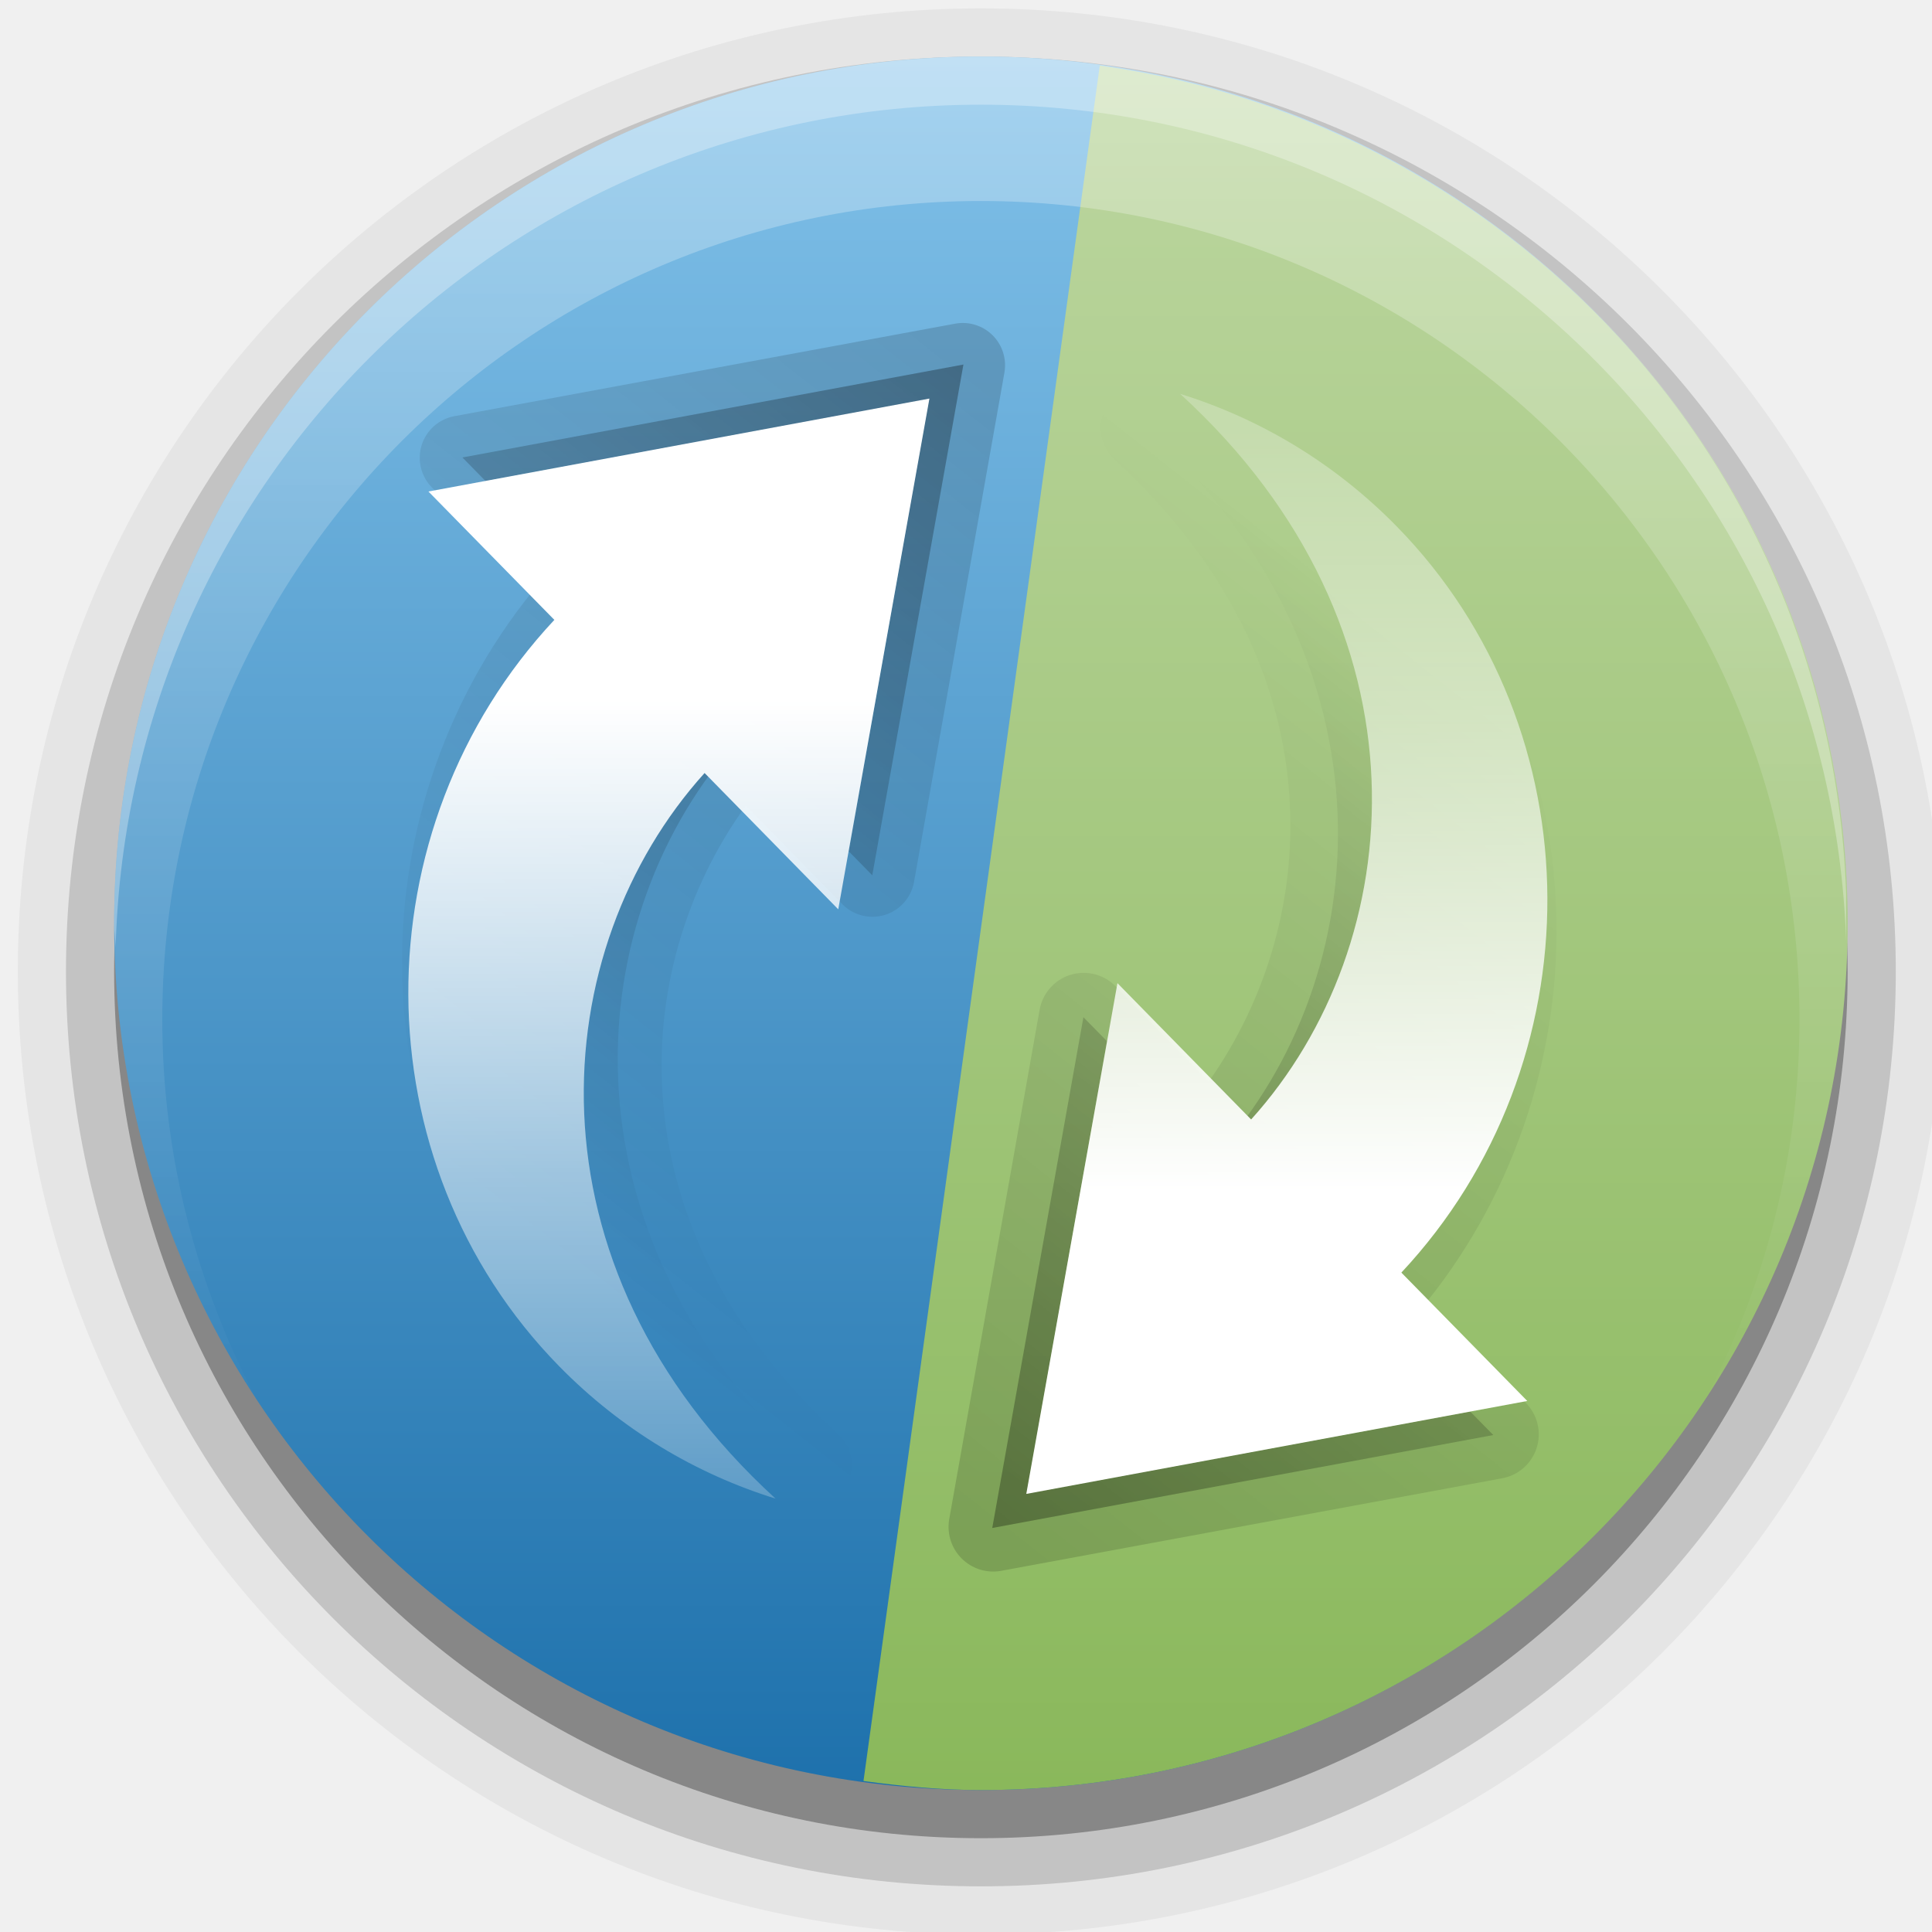
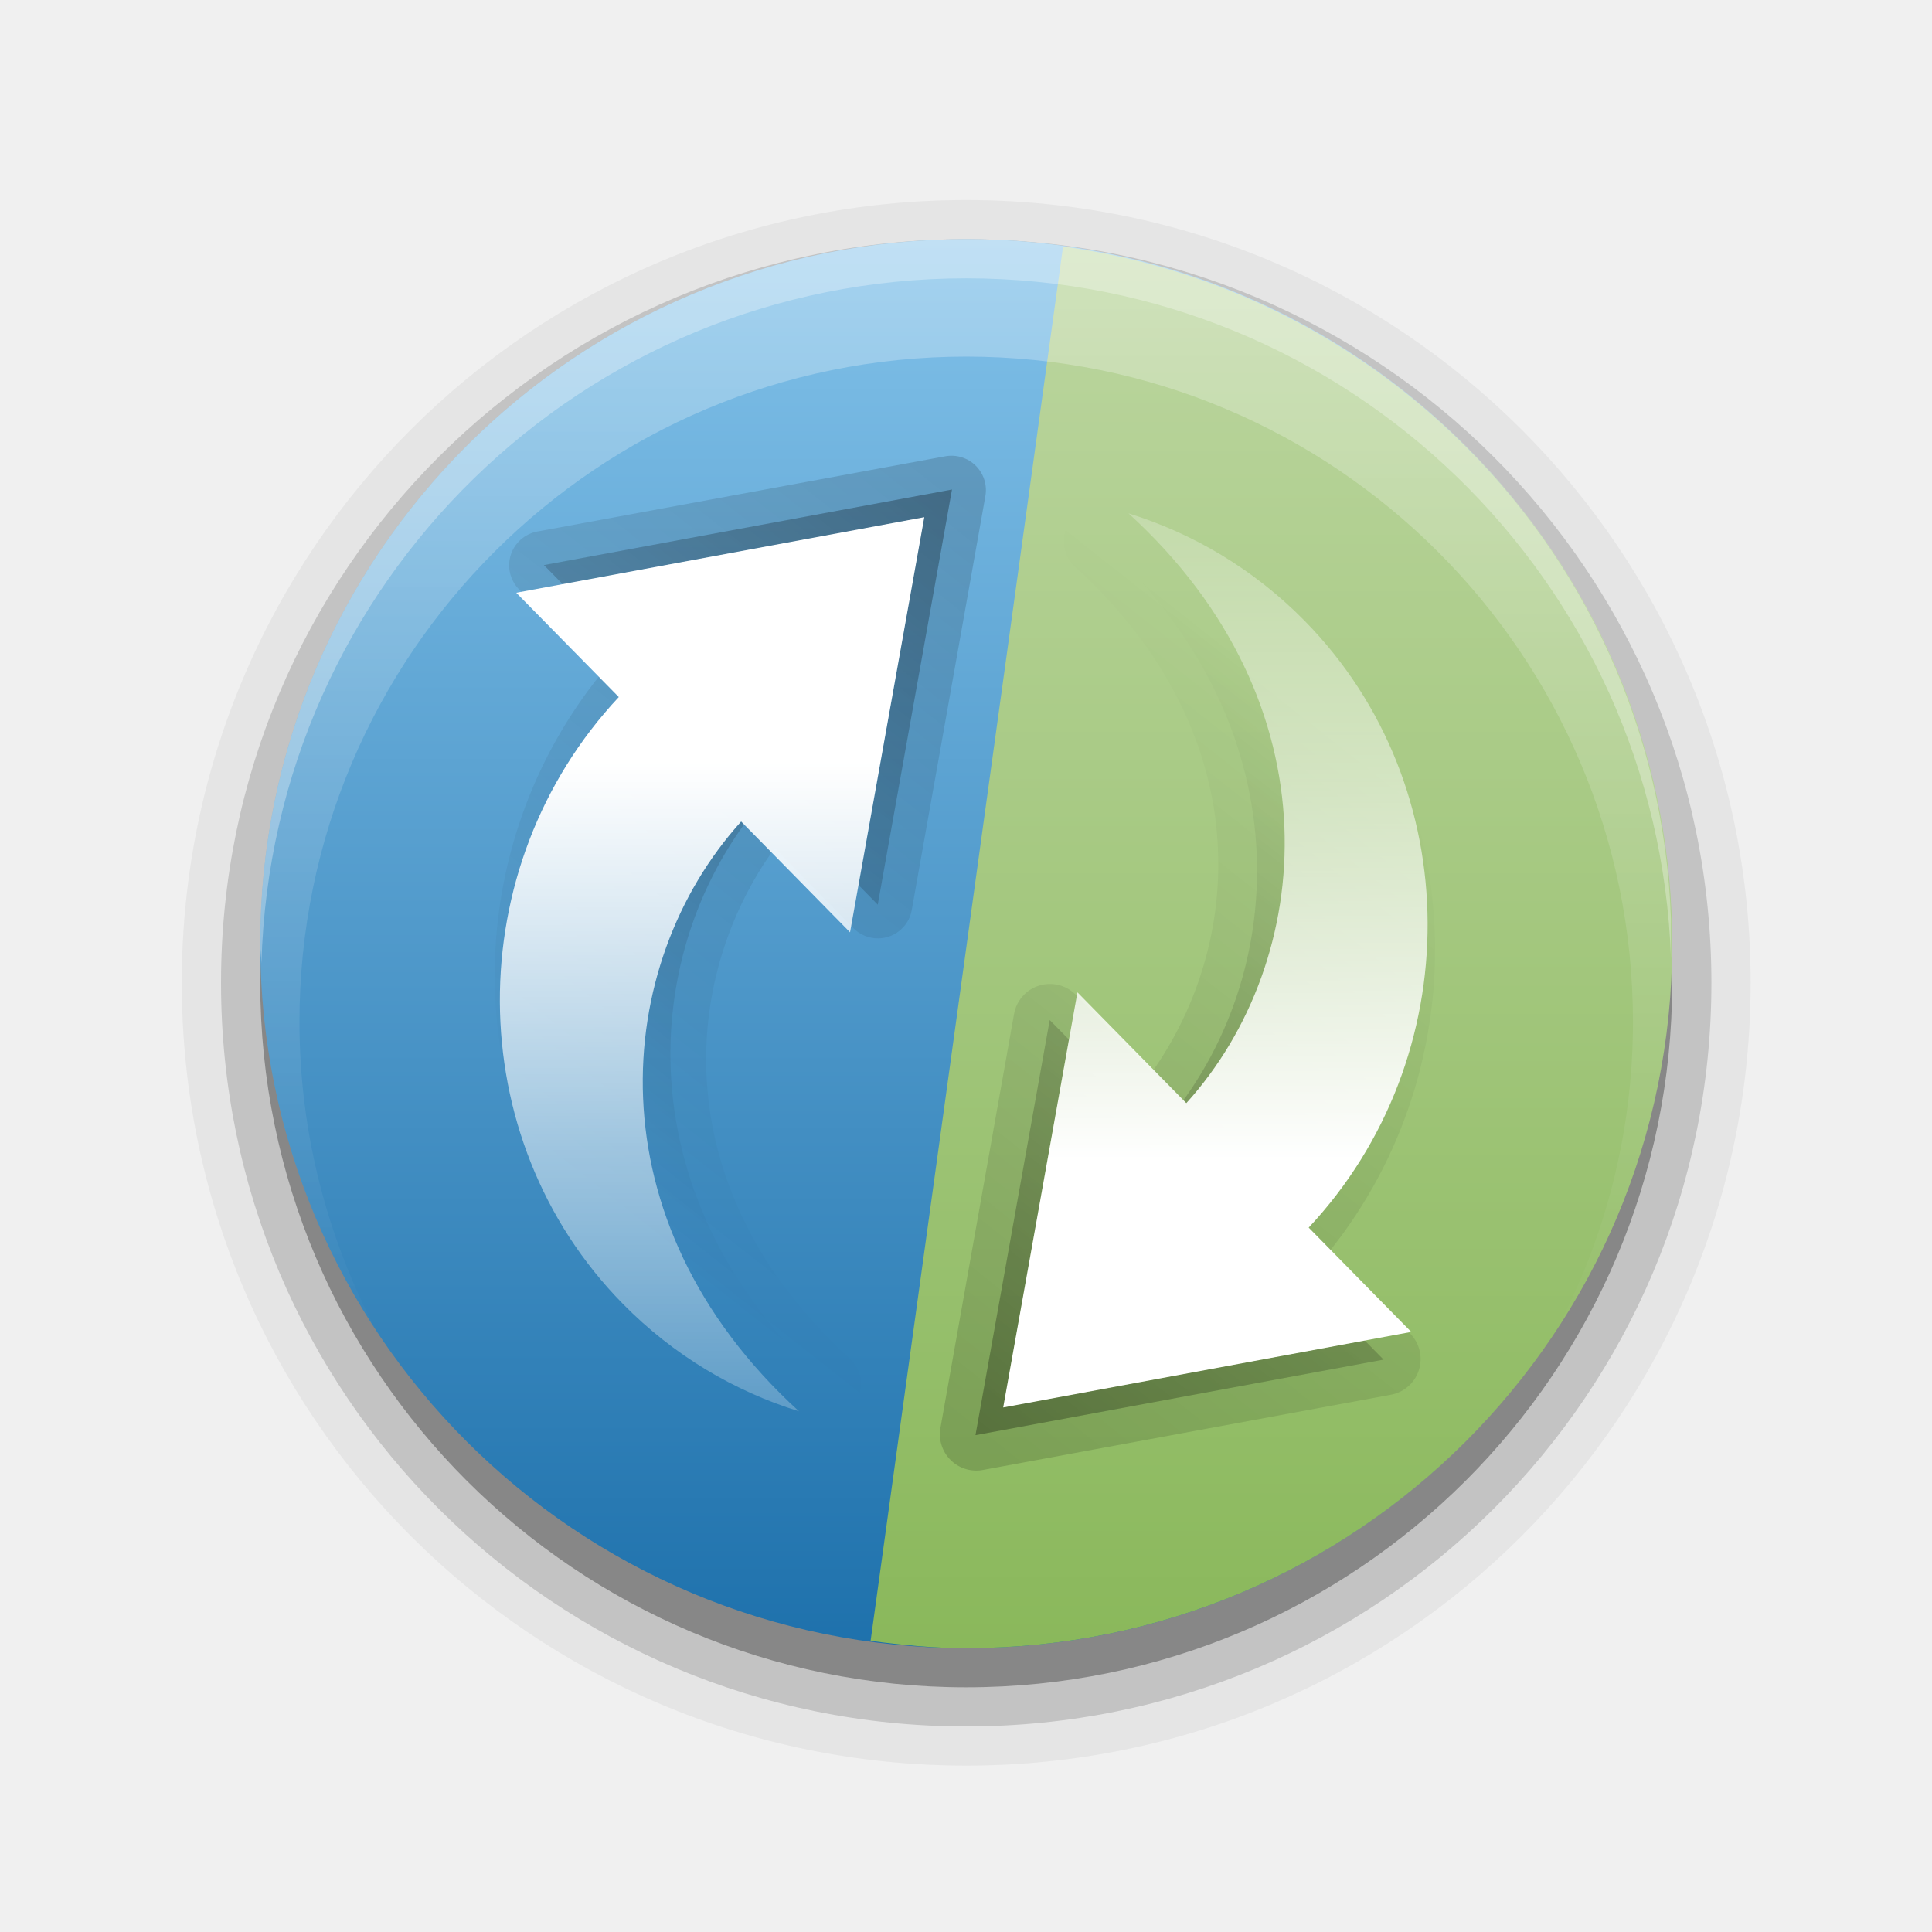
- <svg xmlns="http://www.w3.org/2000/svg" xmlns:xlink="http://www.w3.org/1999/xlink" width="48" height="48" id="svg3205" version="1.1">
+ <svg xmlns="http://www.w3.org/2000/svg" xmlns:xlink="http://www.w3.org/1999/xlink" width="96" height="96" id="svg3205" version="1.1">
  <defs id="defs3207">
    <clipPath id="clipPath3871-9">
      <path d="M 0,96 0,156 l 96,0 0,-60 -96,0 z M 68,116 c 9.941,0 18,8.059 18,18 0,9.941 -8.059,18 -18,18 -9.941,0 -18,-8.059 -18,-18 0,-9.941 8.059,-18 18,-18 z" id="path3873-5" style="fill:#ffffff;fill-opacity:1;stroke:none" />
    </clipPath>
    <linearGradient x1="69" y1="122" x2="69" y2="5.978" id="linearGradient4090" xlink:href="#linearGradient3187" gradientUnits="userSpaceOnUse" gradientTransform="matrix(0.3099796,0,0,0.3103448,48.14012,54.13793)" />
    <linearGradient id="linearGradient3187">
      <stop id="stop3189" style="stop-color:#1e71ac;stop-opacity:1" offset="0" />
      <stop id="stop3191" style="stop-color:#81c1e9;stop-opacity:1" offset="1" />
    </linearGradient>
    <linearGradient x1="120.646" y1="87.489" x2="118.333" y2="67.706" id="linearGradient4038" xlink:href="#linearGradient5010" gradientUnits="userSpaceOnUse" />
    <linearGradient id="linearGradient5010">
      <stop id="stop5012" style="stop-color:#000000;stop-opacity:1" offset="0" />
      <stop id="stop5014" style="stop-color:#000000;stop-opacity:0" offset="1" />
    </linearGradient>
    <linearGradient x1="69" y1="122" x2="69" y2="5.978" id="linearGradient4087" xlink:href="#linearGradient3210-5" gradientUnits="userSpaceOnUse" gradientTransform="matrix(0.3099796,0,0,0.3103448,48.18249,54.13793)" />
    <linearGradient id="linearGradient3210-5">
      <stop id="stop3212-7" style="stop-color:#8ab85b;stop-opacity:1;" offset="0" />
      <stop id="stop3214-3" style="stop-color:#bcd6a0;stop-opacity:1;" offset="1" />
    </linearGradient>
    <linearGradient x1="120.646" y1="87.489" x2="118.333" y2="67.706" id="linearGradient4051" xlink:href="#linearGradient5010" gradientUnits="userSpaceOnUse" />
    <linearGradient id="linearGradient3238">
      <stop id="stop3240" style="stop-color:#000000;stop-opacity:1" offset="0" />
      <stop id="stop3242" style="stop-color:#000000;stop-opacity:0" offset="1" />
    </linearGradient>
    <clipPath id="clipPath4029">
      <path d="m 118,56 c -9.941,0 -18,8.059 -18,18 0,9.941 8.059,18 18,18 9.731,0 17.637,-7.725 17.969,-17.375 l 0,-1.25 C 135.637,63.725 127.731,56 118,56 z m -6,10.75 c 5.949,0.057 10.832,4.941 11.031,10.875 l 3.75,0.031 -6,8.719 -6.156,-8.812 3.969,0.031 c -0.251,-4.906 -4.489,-9.951 -11.719,-9.625 1.522,-0.801 3.272,-1.237 5.125,-1.219 z" id="path4031" style="fill:url(#linearGradient4033);fill-opacity:1;stroke:none;display:inline" />
    </clipPath>
    <linearGradient x1="84.36" y1="79.417" x2="84.36" y2="5.184" id="linearGradient4029" xlink:href="#linearGradient3250" gradientUnits="userSpaceOnUse" gradientTransform="matrix(-0.3005989,0,0,-0.303183,86.16905,93.4611)" />
    <linearGradient id="linearGradient3250">
      <stop id="stop3252" style="stop-color:#ffffff;stop-opacity:1" offset="0" />
      <stop id="stop3254" style="stop-color:#ffffff;stop-opacity:0.498" offset="0.433" />
      <stop id="stop3256" style="stop-color:#ffffff;stop-opacity:0" offset="1" />
    </linearGradient>
    <linearGradient x1="120.646" y1="87.489" x2="118.333" y2="67.706" id="linearGradient4052" xlink:href="#linearGradient5010" gradientUnits="userSpaceOnUse" />
    <linearGradient id="linearGradient3252">
      <stop id="stop3255" style="stop-color:#000000;stop-opacity:1" offset="0" />
      <stop id="stop3257" style="stop-color:#000000;stop-opacity:0" offset="1" />
    </linearGradient>
    <linearGradient x1="120.646" y1="87.489" x2="118.333" y2="67.706" id="linearGradient4065" xlink:href="#linearGradient5010" gradientUnits="userSpaceOnUse" />
    <linearGradient id="linearGradient3260">
      <stop id="stop3262" style="stop-color:#000000;stop-opacity:1" offset="0" />
      <stop id="stop3264" style="stop-color:#000000;stop-opacity:0" offset="1" />
    </linearGradient>
    <clipPath id="clipPath3266">
      <path d="m 118,56 c -9.941,0 -18,8.059 -18,18 0,9.941 8.059,18 18,18 9.731,0 17.637,-7.725 17.969,-17.375 l 0,-1.25 C 135.637,63.725 127.731,56 118,56 z m -6,10.75 c 5.949,0.057 10.832,4.941 11.031,10.875 l 3.75,0.031 -6,8.719 -6.156,-8.812 3.969,0.031 c -0.251,-4.906 -4.489,-9.951 -11.719,-9.625 1.522,-0.801 3.272,-1.237 5.125,-1.219 z" id="path3268" style="fill:url(#linearGradient4033);fill-opacity:1;stroke:none;display:inline" />
    </clipPath>
    <linearGradient x1="84.36" y1="79.417" x2="84.36" y2="5.184" id="linearGradient4042" xlink:href="#linearGradient3250" gradientUnits="userSpaceOnUse" gradientTransform="matrix(0.3005989,0,0,0.303183,49.70468,55.49257)" />
    <linearGradient id="linearGradient3271">
      <stop id="stop3273" style="stop-color:#ffffff;stop-opacity:1" offset="0" />
      <stop id="stop3275" style="stop-color:#ffffff;stop-opacity:0.498" offset="0.433" />
      <stop id="stop3277" style="stop-color:#ffffff;stop-opacity:0" offset="1" />
    </linearGradient>
    <linearGradient x1="64.321" y1="55.31" x2="64.321" y2="84.89" id="linearGradient3857" xlink:href="#linearGradient3737" gradientUnits="userSpaceOnUse" gradientTransform="translate(-2,0)" />
    <linearGradient id="linearGradient3737">
      <stop id="stop3739" style="stop-color:#ffffff;stop-opacity:1" offset="0" />
      <stop id="stop3741" style="stop-color:#ffffff;stop-opacity:0" offset="1" />
    </linearGradient>
  </defs>
-   <g id="layer1" transform="translate(0,-1004.362)">
-     <g style="display:inline" id="layer6" transform="matrix(1.196346,0,0,1.196346,-56.98162,938.7714)">
+   <g id="layer1" transform="translate(0,-956.3622)">
+     <g style="display:inline" id="layer6" transform="matrix(1.94885,0,0,1.94478,-84.51114,859.3395)">
      <path d="m 68,116 c -11.06,0 -20,8.94 -20,20 0,11.06 8.94,20 20,20 11.06,0 20,-8.94 20,-20 0,-11.06 -8.94,-20 -20,-20 z" id="path3950" style="opacity:0.05;fill:#000000;fill-opacity:1;stroke:none;display:inline" transform="translate(0,-61)" />
      <path d="m 68,117 c -10.516,0 -19,8.484 -19,19 0,10.516 8.484,19 19,19 10.516,0 19,-8.484 19,-19 0,-10.516 -8.484,-19 -19,-19 z" id="path3946" style="opacity:0.15;fill:#000000;fill-opacity:1;stroke:none;display:inline" transform="translate(0,-61)" />
      <rect width="36" height="36" rx="18" ry="18" x="50" y="118" transform="translate(0,-61)" clip-path="url(#clipPath3871-9)" id="rect3859" style="opacity:0.31;fill:#000000;fill-opacity:1;stroke:none;display:inline" />
      <path d="m 68,56 c -9.941,0 -18,8.059 -18,18 0,9.941 8.059,18 18,18 9.731,0 17.637,-7.725 17.969,-17.375 l 0,-1.25 C 85.637,63.725 77.731,56 68,56 z" id="rect5186" style="fill:url(#linearGradient4090);fill-opacity:1;stroke:none;display:inline" />
      <path d="m 112,66.875 c -1.996,-0.019 -3.88,0.444 -5.531,1.312 a 0.878,0.878 0 0 0 0.438,1.656 c 6.338,-0.285 9.93,3.741 10.594,7.875 l -2.875,-0.031 a 0.878,0.878 0 0 0 -0.719,1.375 l 6.156,8.812 a 0.878,0.878 0 0 0 1.438,0 l 6,-8.719 a 0.878,0.878 0 0 0 -0.719,-1.375 l -3,-0.031 C 123.149,71.746 118.135,66.934 112,66.875 z" id="path4036" style="opacity:0.15;fill:url(#linearGradient4038);fill-opacity:1;stroke:none;display:inline" transform="matrix(-0.7071068,-0.7071068,0.7071068,-0.7071068,91.24985,209.5967)" />
      <path d="M 70.469,56.188 65.562,91.812 C 66.361,91.921 67.172,92 68,92 77.941,92 86,83.941 86,74 86,64.898 79.24,57.393 70.469,56.188 z" id="path2436" style="fill:url(#linearGradient4087);fill-opacity:1;stroke:none;display:inline" />
      <path d="m 126.775,78.669 -5.992,8.721 -6.162,-8.839 3.965,0.038 c -0.251,-4.906 -4.468,-9.939 -11.698,-9.613 1.522,-0.801 3.267,-1.251 5.12,-1.234 5.949,0.057 10.833,4.956 11.033,10.89 l 3.734,0.036 z" transform="matrix(-0.7071068,-0.7071068,0.7071068,-0.7071068,91.24985,209.5967)" clip-path="url(#clipPath4029)" id="path4022" style="opacity:0.3;fill:url(#linearGradient4051);fill-opacity:1;stroke:none;display:inline" />
      <path d="m 56.527,65.033 10.404,-1.93 -1.893,10.607 -2.776,-2.831 c -3.291,3.646 -3.868,10.187 1.474,15.069 -1.643,-0.51 -3.195,-1.425 -4.493,-2.748 -4.166,-4.247 -4.156,-11.164 -0.101,-15.501 l -2.615,-2.666 z" id="path4018" style="fill:url(#linearGradient4029);fill-opacity:1;stroke:none;display:inline" />
      <path d="m 112,66.812 c -2.004,-0.019 -3.904,0.471 -5.562,1.344 a 0.928,0.928 0 0 0 0.469,1.75 c 6.266,-0.282 9.799,3.674 10.5,7.75 L 114.625,77.625 a 0.928,0.928 0 0 0 -0.75,1.469 l 6.156,8.812 a 0.928,0.928 0 0 0 1.5,0 l 6,-8.719 a 0.928,0.928 0 0 0 -0.75,-1.469 l -2.938,-0.031 C 123.18,71.687 118.14,66.872 112,66.812 z" transform="matrix(0.7071068,0.7071068,-0.7071068,0.7071068,44.62388,-60.64308)" id="path4049" style="opacity:0.15;fill:url(#linearGradient4052);fill-opacity:1;stroke:none;display:inline" />
      <path d="m 126.775,78.669 -5.992,8.721 -6.162,-8.839 3.965,0.038 c -0.251,-4.906 -4.468,-9.939 -11.698,-9.613 1.522,-0.801 3.267,-1.251 5.12,-1.234 5.949,0.057 10.833,4.956 11.033,10.89 l 3.734,0.036 z" transform="matrix(0.7071068,0.7071068,-0.7071068,0.7071068,44.62388,-60.64308)" clip-path="url(#clipPath4029)" id="path4061" style="opacity:0.3;fill:url(#linearGradient4065);fill-opacity:1;stroke:none;display:inline" />
      <path d="m 79.347,83.92 -10.404,1.93 1.893,-10.607 2.776,2.831 c 3.291,-3.646 3.868,-10.187 -1.474,-15.069 1.643,0.51 3.195,1.425 4.493,2.748 4.166,4.247 4.156,11.164 0.101,15.501 l 2.615,2.666 z" id="path4063" style="fill:url(#linearGradient4042);fill-opacity:1;stroke:none;display:inline" />
      <g id="g4106">
        <path d="m 68,56 c -9.941,0 -18,8.059 -18,18 0,3.662 1.091,7.064 2.969,9.906 C 51.722,81.542 51,78.859 51,76 c 0,-9.389 7.611,-17 17,-17 9.389,0 17,7.611 17,17 0,2.859 -0.722,5.542 -1.969,7.906 C 84.909,81.064 86,77.662 86,74 86,64.059 77.941,56 68,56 z" id="path3846" style="opacity:0.3;fill:url(#linearGradient3857);fill-opacity:1;stroke:none" />
        <path d="m 68,56 c -9.941,0 -18,8.059 -18,18 0,0.169 0.027,0.333 0.031,0.5 C 50.298,64.792 58.227,57 68,57 c 9.731,0 17.637,7.725 17.969,17.375 l 0,-1 C 85.637,63.725 77.731,56 68,56 z" id="path4097" style="opacity:0.3;fill:#ffffff;fill-opacity:1;stroke:none;display:inline" />
      </g>
    </g>
  </g>
</svg>
